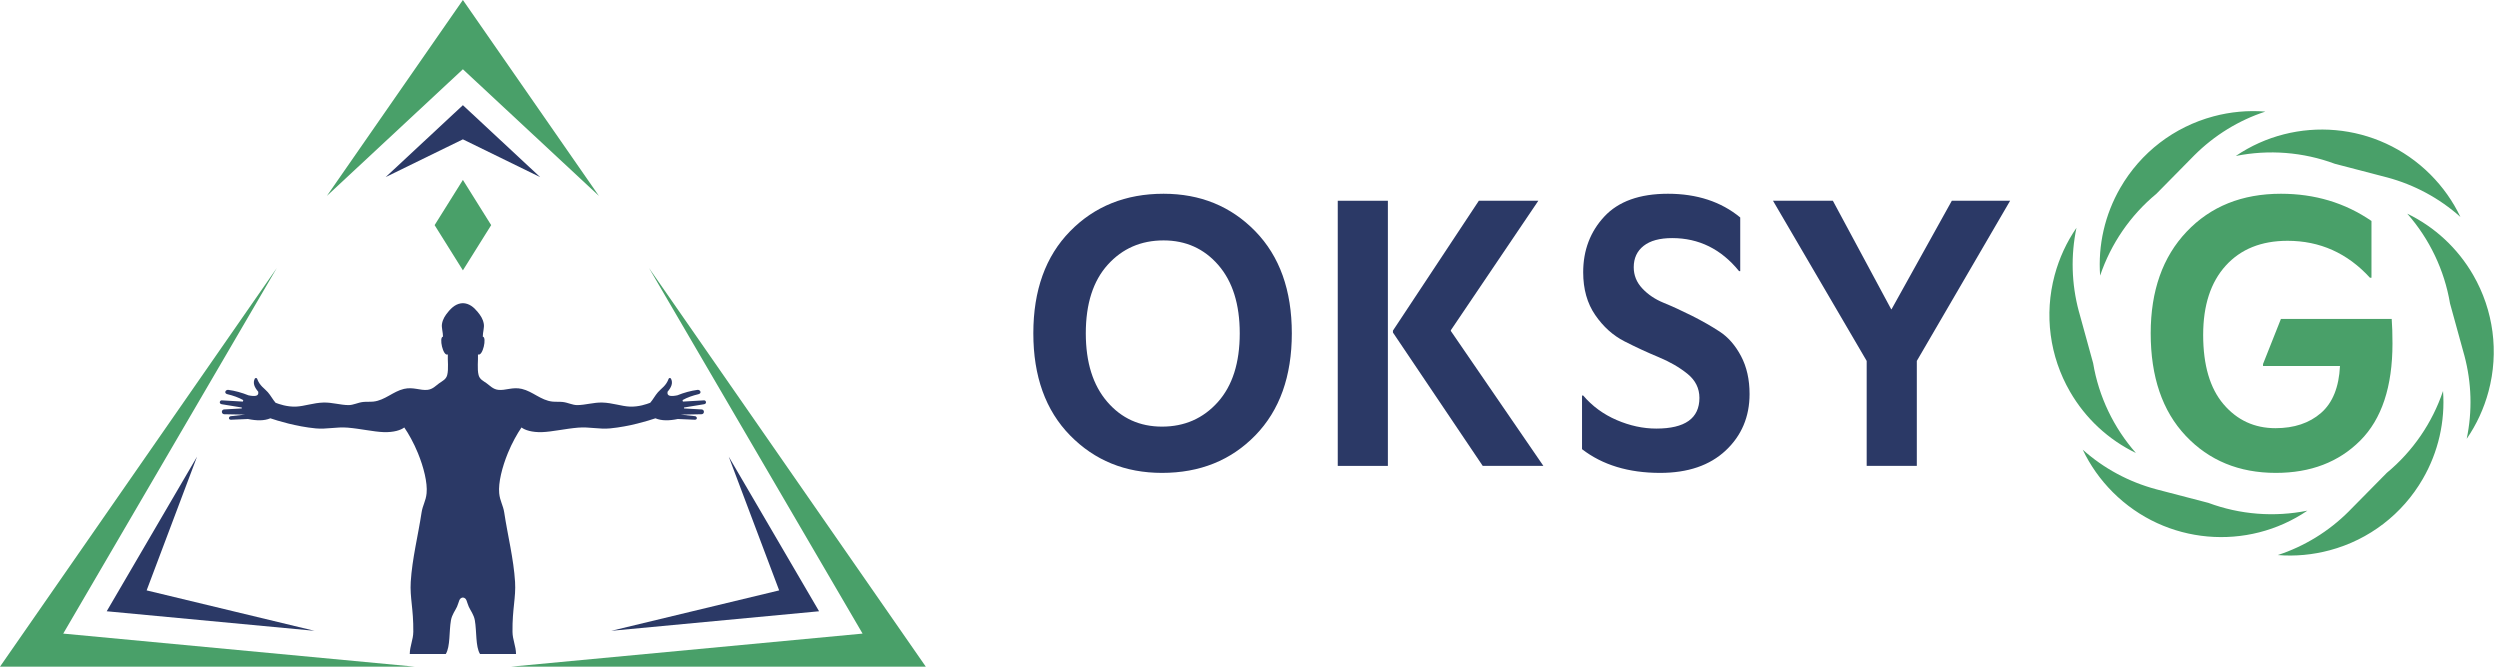
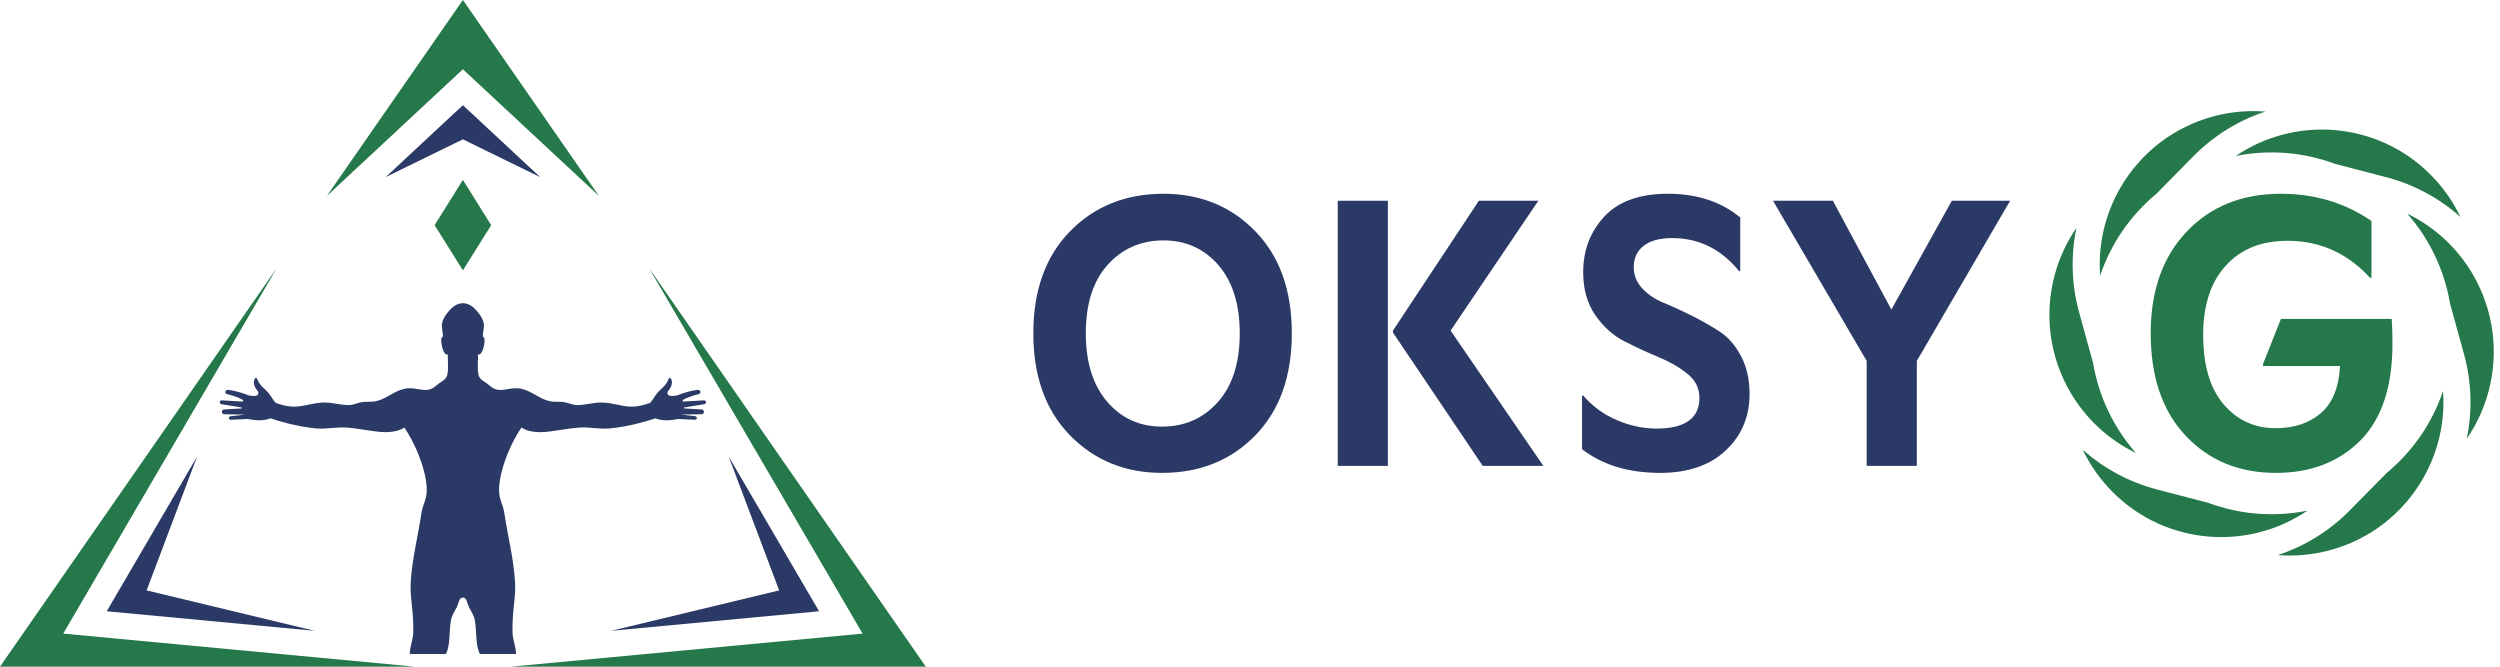
<svg xmlns="http://www.w3.org/2000/svg" width="225" height="60" viewBox="0 0 225 60" fill="none">
  <path d="M172.514 41.931H168.001V32.483L159.57 18.068H164.958L170.206 27.831H170.241L175.664 18.068H180.911L172.514 32.483V41.931Z" fill="#2B3966" />
  <path d="M157.461 35.458C157.461 37.51 156.742 39.207 155.309 40.548C153.875 41.889 151.91 42.56 149.414 42.56C146.569 42.56 144.224 41.848 142.382 40.425V35.597H142.487C143.303 36.553 144.306 37.288 145.497 37.802C146.684 38.314 147.875 38.572 149.065 38.572C151.653 38.572 152.948 37.65 152.948 35.808C152.948 34.944 152.587 34.221 151.864 33.638C151.14 33.055 150.272 32.553 149.256 32.134C148.243 31.714 147.222 31.241 146.196 30.717C145.169 30.192 144.294 29.405 143.571 28.354C142.848 27.305 142.487 26.021 142.487 24.506C142.487 22.523 143.123 20.85 144.393 19.485C145.664 18.121 147.572 17.438 150.114 17.438C152.726 17.438 154.895 18.15 156.621 19.572V24.401H156.516C154.907 22.418 152.901 21.428 150.499 21.428C149.379 21.428 148.522 21.659 147.927 22.127C147.333 22.593 147.036 23.235 147.036 24.051C147.036 24.774 147.291 25.41 147.805 25.957C148.318 26.507 148.959 26.938 149.729 27.253C150.499 27.567 151.338 27.952 152.248 28.407C153.158 28.862 153.996 29.341 154.768 29.842C155.537 30.344 156.177 31.078 156.691 32.046C157.204 33.013 157.461 34.152 157.461 35.458Z" fill="#2B3966" />
  <path d="M138.905 41.931H133.446L125.365 29.929V29.755L133.096 18.068H138.45L130.577 29.72V29.79L138.905 41.931Z" fill="#2B3966" />
  <path d="M124.909 41.931H120.398V18.068H124.909V41.931Z" fill="#2B3966" />
  <path d="M112.977 20.814C115.169 23.066 116.264 26.127 116.264 29.999C116.264 33.871 115.169 36.933 112.977 39.185C110.784 41.434 107.985 42.56 104.58 42.56C101.268 42.56 98.51 41.434 96.306 39.185C94.102 36.933 93 33.871 93 29.999C93 26.127 94.102 23.066 96.306 20.814C98.51 18.563 101.315 17.438 104.72 17.438C108.031 17.438 110.784 18.563 112.977 20.814ZM111.577 29.999C111.577 27.387 110.935 25.34 109.653 23.858C108.37 22.378 106.725 21.637 104.72 21.637C102.691 21.637 101.018 22.365 99.699 23.824C98.382 25.282 97.722 27.34 97.722 29.999C97.722 32.611 98.364 34.664 99.648 36.157C100.93 37.65 102.574 38.396 104.58 38.396C106.609 38.396 108.283 37.661 109.601 36.192C110.918 34.723 111.577 32.659 111.577 29.999Z" fill="#2B3966" />
-   <path d="M204.828 42.56C201.515 42.56 198.811 41.446 196.711 39.218C194.612 36.991 193.563 33.917 193.563 29.999C193.563 26.173 194.641 23.123 196.799 20.85C198.956 18.576 201.783 17.438 205.283 17.438C208.337 17.438 211.054 18.255 213.433 19.887V24.995H213.294C211.265 22.78 208.792 21.672 205.877 21.672C203.522 21.672 201.667 22.418 200.315 23.91C198.962 25.404 198.285 27.479 198.285 30.139C198.285 32.868 198.897 34.95 200.121 36.384C201.346 37.819 202.903 38.536 204.793 38.536C206.472 38.536 207.836 38.081 208.886 37.171C209.935 36.263 210.507 34.851 210.599 32.938H203.672V32.763L205.283 28.704H215.253C215.299 29.311 215.323 30.045 215.323 30.909C215.323 34.803 214.356 37.721 212.419 39.656C210.483 41.593 207.952 42.56 204.828 42.56Z" fill="#49A069" />
-   <path fill-rule="evenodd" clip-rule="evenodd" d="M188.382 32.686L187.129 28.136C187.118 28.096 187.105 28.056 187.094 28.016C186.431 25.541 186.364 22.977 186.881 20.505C185.992 21.797 185.33 23.234 184.918 24.767C183.968 28.314 184.463 32.067 186.299 35.246C187.694 37.665 189.762 39.575 192.231 40.769C190.234 38.5 188.888 35.698 188.382 32.686ZM207.663 45.96C204.703 46.555 201.608 46.322 198.748 45.257L194.171 44.064C194.131 44.053 194.091 44.044 194.051 44.032C191.582 43.371 189.327 42.151 187.447 40.472C188.119 41.885 189.03 43.173 190.149 44.294C194.913 49.057 202.291 49.613 207.663 45.96ZM214.811 42.557L211.485 45.928C211.457 45.958 211.428 45.987 211.399 46.017C209.589 47.828 207.401 49.167 205.002 49.956C206.565 50.081 208.142 49.935 209.673 49.525C213.224 48.575 216.221 46.274 218.057 43.092C219.452 40.676 220.073 37.928 219.873 35.191C218.907 38.051 217.159 40.614 214.811 42.557ZM220.502 27.312L221.757 31.864C221.768 31.904 221.78 31.944 221.791 31.984C222.453 34.457 222.52 37.021 222.003 39.493C222.892 38.203 223.557 36.764 223.967 35.231C224.917 31.685 224.422 27.931 222.587 24.752C221.19 22.333 219.123 20.425 216.653 19.229C218.65 21.5 219.996 24.3 220.502 27.312ZM201.221 14.038C204.181 13.443 207.278 13.678 210.136 14.741L214.713 15.935C214.753 15.945 214.795 15.954 214.835 15.966C217.305 16.628 219.557 17.846 221.438 19.526C220.766 18.115 219.854 16.825 218.735 15.705C213.971 10.941 206.594 10.385 201.221 14.038ZM194.074 17.442L197.399 14.07C197.428 14.041 197.457 14.011 197.485 13.982C199.297 12.172 201.483 10.831 203.883 10.043C202.32 9.919 200.742 10.062 199.211 10.473C195.662 11.425 192.666 13.724 190.828 16.906C189.433 19.322 188.812 22.07 189.011 24.806C189.977 21.947 191.725 19.384 194.074 17.442Z" fill="#49A069" />
-   <path fill-rule="evenodd" clip-rule="evenodd" d="M41.66 0L53.903 17.632L41.66 6.234L29.419 17.632L41.66 0Z" fill="#49A069" />
-   <path fill-rule="evenodd" clip-rule="evenodd" d="M37.334 60H0L24.911 24.122L5.69 57.024L37.334 60Z" fill="#49A069" />
-   <path fill-rule="evenodd" clip-rule="evenodd" d="M45.987 60H83.322L58.41 24.122L77.632 57.024L45.987 60Z" fill="#49A069" />
+   <path d="M204.828 42.56C201.515 42.56 198.811 41.446 196.711 39.218C194.612 36.991 193.563 33.917 193.563 29.999C193.563 26.173 194.641 23.123 196.799 20.85C198.956 18.576 201.783 17.438 205.283 17.438C208.337 17.438 211.054 18.255 213.433 19.887V24.995H213.294C211.265 22.78 208.792 21.672 205.877 21.672C203.522 21.672 201.667 22.418 200.315 23.91C198.962 25.404 198.285 27.479 198.285 30.139C198.285 32.868 198.897 34.95 200.121 36.384C201.346 37.819 202.903 38.536 204.793 38.536C206.472 38.536 207.836 38.081 208.886 37.171C209.935 36.263 210.507 34.851 210.599 32.938H203.672V32.763L205.283 28.704H215.253C215.299 29.311 215.323 30.045 215.323 30.909C215.323 34.803 214.356 37.721 212.419 39.656C210.483 41.593 207.952 42.56 204.828 42.56Z" fill="#247849" />
+   <path fill-rule="evenodd" clip-rule="evenodd" d="M188.382 32.686L187.129 28.136C187.118 28.096 187.105 28.056 187.094 28.016C186.431 25.541 186.364 22.977 186.881 20.505C185.992 21.797 185.33 23.234 184.918 24.767C183.968 28.314 184.463 32.067 186.299 35.246C187.694 37.665 189.762 39.575 192.231 40.769C190.234 38.5 188.888 35.698 188.382 32.686ZM207.663 45.96C204.703 46.555 201.608 46.322 198.748 45.257L194.171 44.064C194.131 44.053 194.091 44.044 194.051 44.032C191.582 43.371 189.327 42.151 187.447 40.472C188.119 41.885 189.03 43.173 190.149 44.294C194.913 49.057 202.291 49.613 207.663 45.96ZM214.811 42.557L211.485 45.928C211.457 45.958 211.428 45.987 211.399 46.017C209.589 47.828 207.401 49.167 205.002 49.956C206.565 50.081 208.142 49.935 209.673 49.525C213.224 48.575 216.221 46.274 218.057 43.092C219.452 40.676 220.073 37.928 219.873 35.191C218.907 38.051 217.159 40.614 214.811 42.557ZM220.502 27.312L221.757 31.864C221.768 31.904 221.78 31.944 221.791 31.984C222.453 34.457 222.52 37.021 222.003 39.493C222.892 38.203 223.557 36.764 223.967 35.231C224.917 31.685 224.422 27.931 222.587 24.752C221.19 22.333 219.123 20.425 216.653 19.229C218.65 21.5 219.996 24.3 220.502 27.312ZM201.221 14.038C204.181 13.443 207.278 13.678 210.136 14.741L214.713 15.935C214.753 15.945 214.795 15.954 214.835 15.966C217.305 16.628 219.557 17.846 221.438 19.526C220.766 18.115 219.854 16.825 218.735 15.705C213.971 10.941 206.594 10.385 201.221 14.038ZM194.074 17.442L197.399 14.07C197.428 14.041 197.457 14.011 197.485 13.982C199.297 12.172 201.483 10.831 203.883 10.043C202.32 9.919 200.742 10.062 199.211 10.473C195.662 11.425 192.666 13.724 190.828 16.906C189.433 19.322 188.812 22.07 189.011 24.806C189.977 21.947 191.725 19.384 194.074 17.442Z" fill="#247849" />
+   <path fill-rule="evenodd" clip-rule="evenodd" d="M41.66 0L53.903 17.632L41.66 6.234L29.419 17.632L41.66 0Z" fill="#247849" />
+   <path fill-rule="evenodd" clip-rule="evenodd" d="M37.334 60H0L24.911 24.122L5.69 57.024L37.334 60Z" fill="#247849" />
+   <path fill-rule="evenodd" clip-rule="evenodd" d="M45.987 60H83.322L58.41 24.122L77.632 57.024L45.987 60Z" fill="#247849" />
  <path fill-rule="evenodd" clip-rule="evenodd" d="M41.66 53.775C41.294 53.825 41.332 54.158 41.131 54.605C40.976 54.948 40.677 55.314 40.585 55.828C40.41 56.821 40.534 58.188 40.12 58.862C39.039 58.862 37.959 58.862 36.878 58.862C36.888 58.134 37.189 57.586 37.197 56.86C37.219 54.792 36.88 53.788 36.966 52.372C37.094 50.282 37.629 48.196 37.94 46.133C38.04 45.466 38.327 45.099 38.394 44.389C38.485 43.444 38.129 42.038 37.61 40.771C37.237 39.858 36.763 39.017 36.385 38.472C36.088 38.702 35.457 38.922 34.533 38.891C33.629 38.861 32.44 38.582 31.283 38.487C30.274 38.405 29.386 38.649 28.418 38.556C26.653 38.387 24.977 37.866 24.332 37.647C23.777 37.884 23.087 37.869 22.317 37.71C21.804 37.732 21.293 37.755 20.781 37.777C20.541 37.769 20.564 37.514 20.745 37.46C21.181 37.412 21.617 37.363 22.052 37.316C21.43 37.304 20.808 37.293 20.186 37.281C19.912 37.279 19.892 36.883 20.154 36.85C20.688 36.821 21.222 36.791 21.757 36.76C21.758 36.732 21.759 36.704 21.762 36.676C21.157 36.578 20.552 36.479 19.948 36.38C19.689 36.333 19.763 36.026 19.957 36.031C20.591 36.069 21.226 36.106 21.86 36.143C21.87 36.098 21.88 36.053 21.892 36.008C21.459 35.766 20.975 35.598 20.458 35.476C20.145 35.398 20.274 35.078 20.53 35.086C21.16 35.168 21.768 35.341 22.361 35.579C22.932 35.696 23.325 35.671 23.239 35.251C22.903 34.861 22.726 34.468 22.939 34.065C23.02 33.999 23.089 34.005 23.14 34.083C23.38 34.739 23.782 34.928 24.109 35.303C24.366 35.597 24.546 35.955 24.802 36.25C25.122 36.369 25.823 36.627 26.641 36.594C27.381 36.565 28.209 36.252 29.117 36.229C29.886 36.209 30.644 36.455 31.369 36.459C31.805 36.46 32.194 36.233 32.675 36.178C32.979 36.144 33.292 36.177 33.613 36.142C34.645 36.027 35.373 35.23 36.357 35.001C37.191 34.806 37.823 35.161 38.476 35.087C38.947 35.033 39.217 34.718 39.511 34.505C39.821 34.282 40.146 34.152 40.249 33.754C40.388 33.215 40.279 32.414 40.304 31.897C39.87 32.117 39.486 30.329 39.87 30.299C39.869 29.893 39.724 29.49 39.778 29.154C39.852 28.699 40.084 28.374 40.325 28.08C40.678 27.647 41.092 27.301 41.66 27.285C42.23 27.301 42.643 27.647 42.996 28.08C43.237 28.374 43.469 28.699 43.543 29.154C43.597 29.49 43.453 29.893 43.451 30.299C43.836 30.329 43.451 32.117 43.018 31.897C43.042 32.414 42.934 33.215 43.073 33.754C43.176 34.152 43.501 34.282 43.81 34.505C44.105 34.718 44.375 35.033 44.846 35.087C45.498 35.161 46.13 34.806 46.964 35.001C47.947 35.23 48.676 36.027 49.708 36.142C50.029 36.177 50.343 36.144 50.645 36.178C51.127 36.233 51.517 36.46 51.951 36.459C52.678 36.455 53.435 36.209 54.204 36.229C55.112 36.252 55.94 36.565 56.681 36.594C57.499 36.627 58.199 36.369 58.52 36.25C58.776 35.955 58.956 35.597 59.213 35.303C59.54 34.928 59.941 34.739 60.181 34.083C60.233 34.005 60.3 33.999 60.382 34.065C60.596 34.468 60.419 34.861 60.083 35.251C59.995 35.671 60.39 35.696 60.96 35.579C61.553 35.341 62.162 35.168 62.792 35.086C63.047 35.078 63.176 35.398 62.864 35.476C62.347 35.598 61.863 35.766 61.43 36.008C61.441 36.053 61.451 36.098 61.461 36.143C62.096 36.106 62.73 36.069 63.365 36.031C63.559 36.026 63.633 36.333 63.374 36.38C62.769 36.479 62.164 36.578 61.56 36.676C61.561 36.704 61.563 36.732 61.564 36.76C62.099 36.791 62.634 36.821 63.167 36.85C63.43 36.883 63.409 37.279 63.136 37.281C62.514 37.293 61.892 37.304 61.269 37.316C61.705 37.363 62.141 37.412 62.577 37.46C62.757 37.514 62.781 37.769 62.541 37.777C62.029 37.755 61.517 37.732 61.005 37.71C60.235 37.869 59.544 37.884 58.99 37.647C58.344 37.866 56.668 38.387 54.904 38.556C53.935 38.649 53.047 38.405 52.039 38.487C50.882 38.582 49.693 38.861 48.788 38.891C47.864 38.922 47.233 38.702 46.935 38.472C46.559 39.017 46.084 39.858 45.711 40.771C45.192 42.038 44.837 43.444 44.928 44.389C44.995 45.099 45.282 45.466 45.382 46.133C45.692 48.196 46.228 50.282 46.356 52.372C46.442 53.788 46.102 54.792 46.125 56.86C46.133 57.586 46.433 58.134 46.443 58.862C45.363 58.862 44.282 58.862 43.202 58.862C42.788 58.188 42.911 56.821 42.736 55.828C42.644 55.314 42.345 54.948 42.19 54.605C41.989 54.158 42.028 53.825 41.66 53.775Z" fill="#2B3966" />
  <path fill-rule="evenodd" clip-rule="evenodd" d="M55.014 56.773L73.717 55.014L65.587 41.099L70.125 53.135L55.014 56.773Z" fill="#2B3966" />
  <path fill-rule="evenodd" clip-rule="evenodd" d="M28.308 56.773L9.604 55.014L17.734 41.099L13.197 53.135L28.308 56.773Z" fill="#2B3966" />
  <path fill-rule="evenodd" clip-rule="evenodd" d="M41.66 12.541L34.71 15.938L41.66 9.467L48.611 15.938L41.66 12.541Z" fill="#2B3966" />
-   <path d="M44.205 20.262L41.661 16.192L39.116 20.262L41.661 24.332L44.205 20.262Z" fill="#49A069" />
+   <path d="M44.205 20.262L41.661 16.192L39.116 20.262L41.661 24.332L44.205 20.262Z" fill="#247849" />
</svg>
